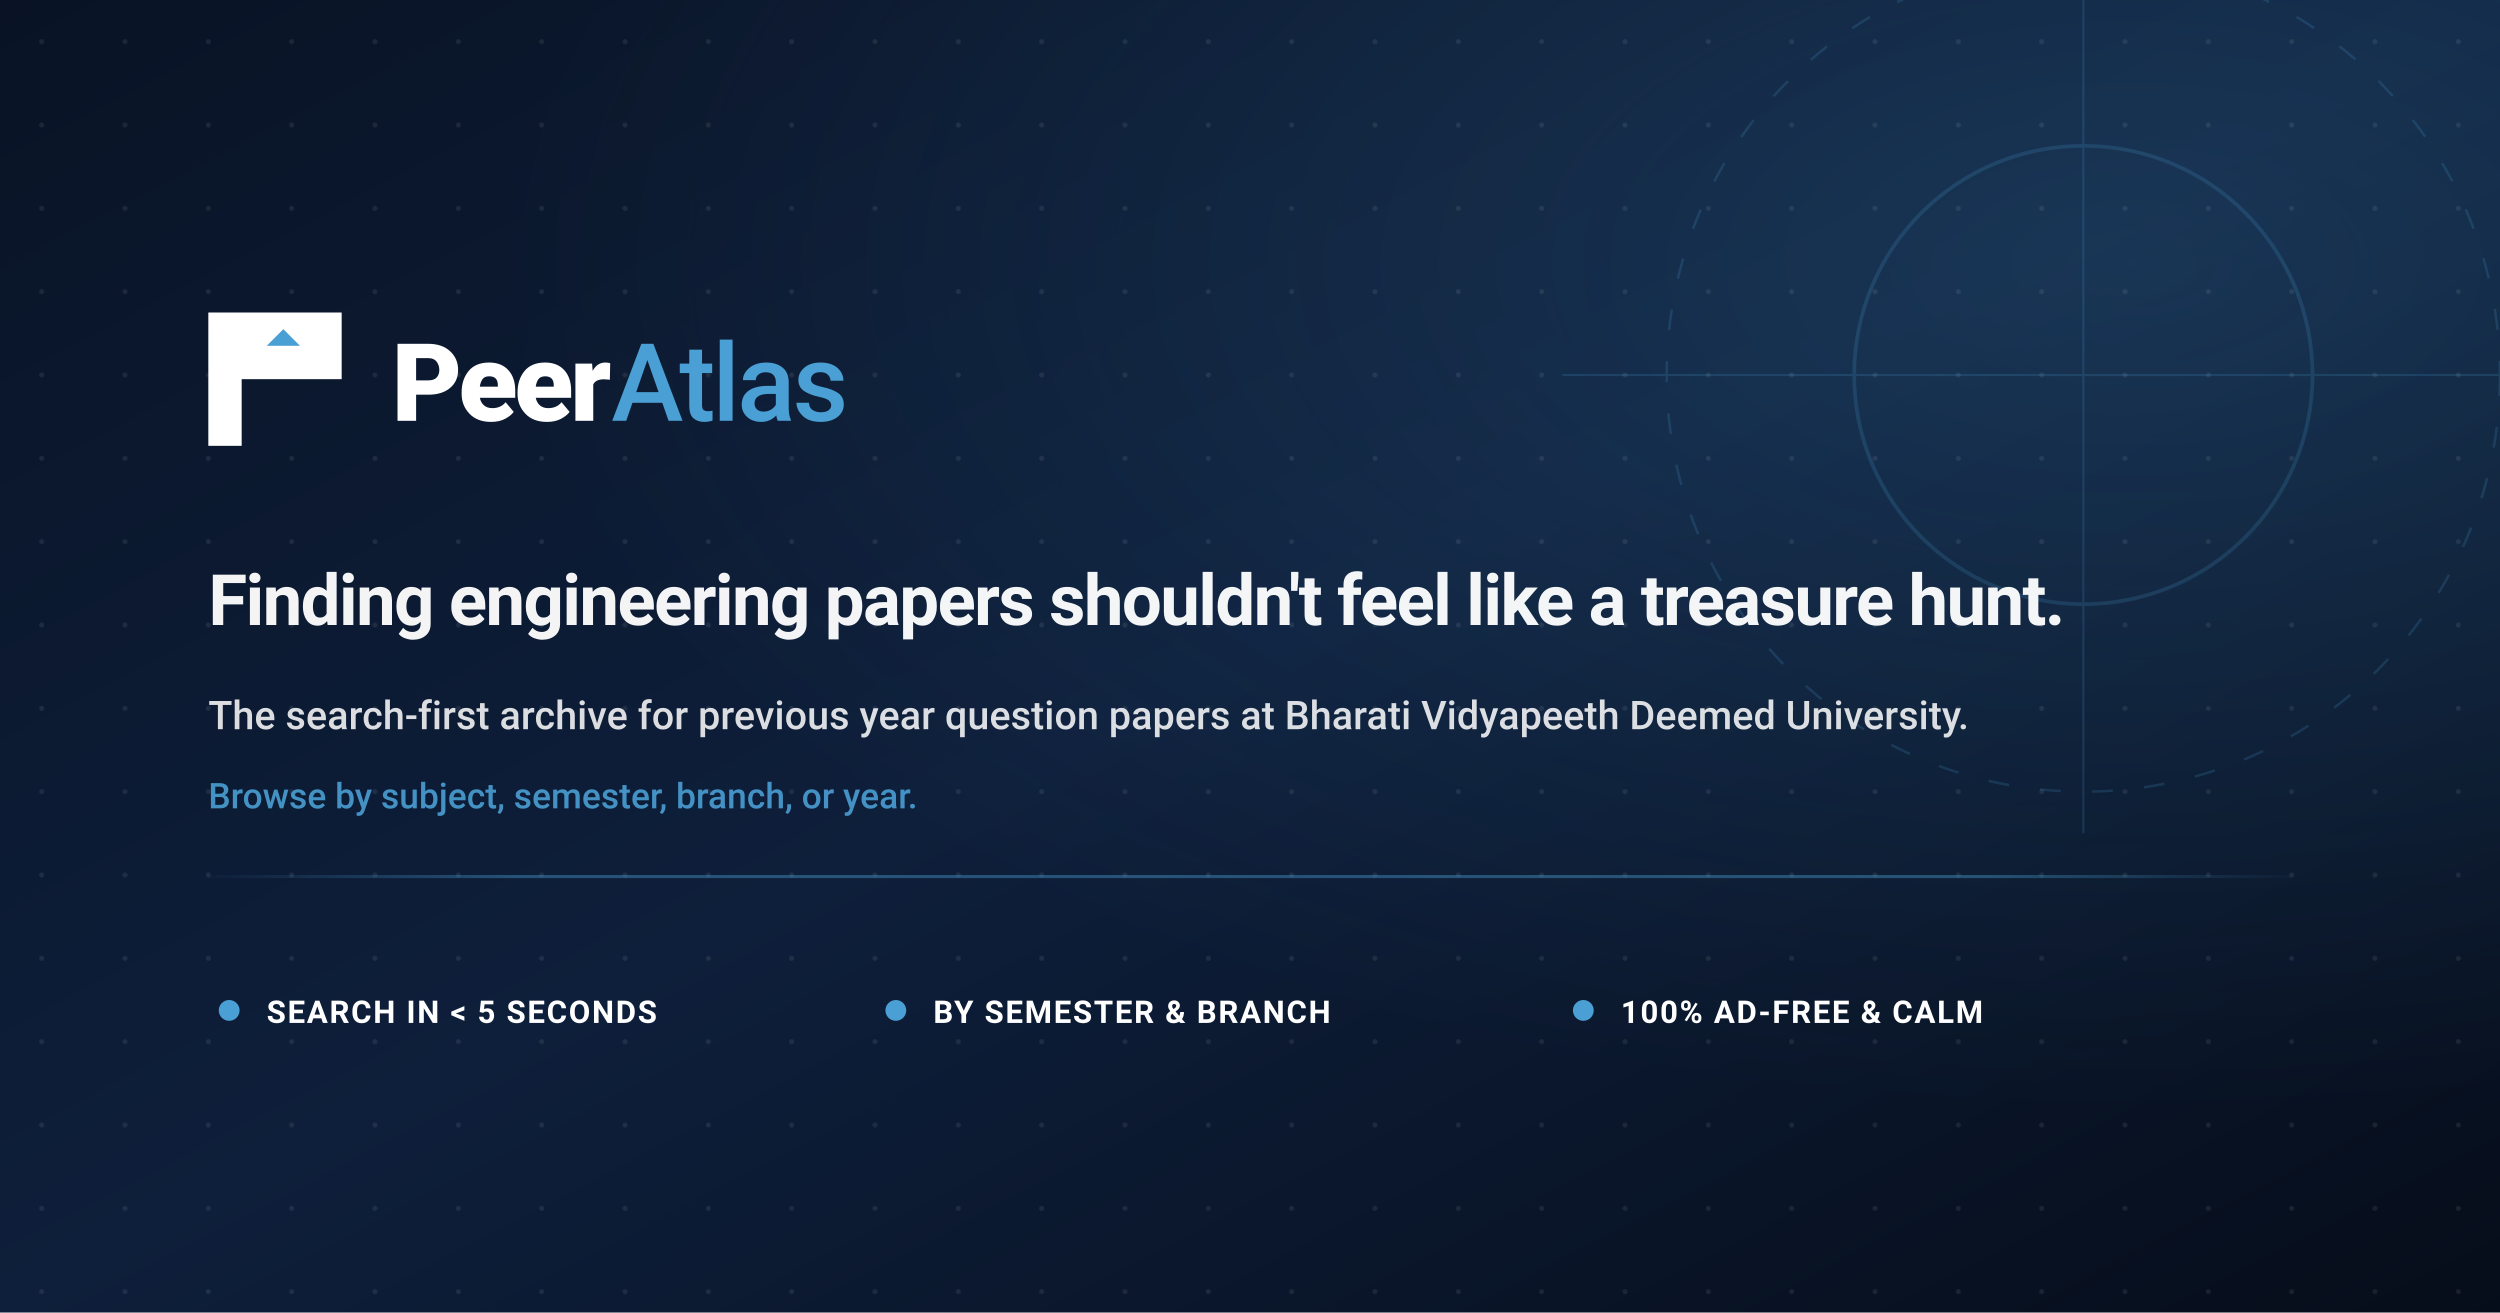
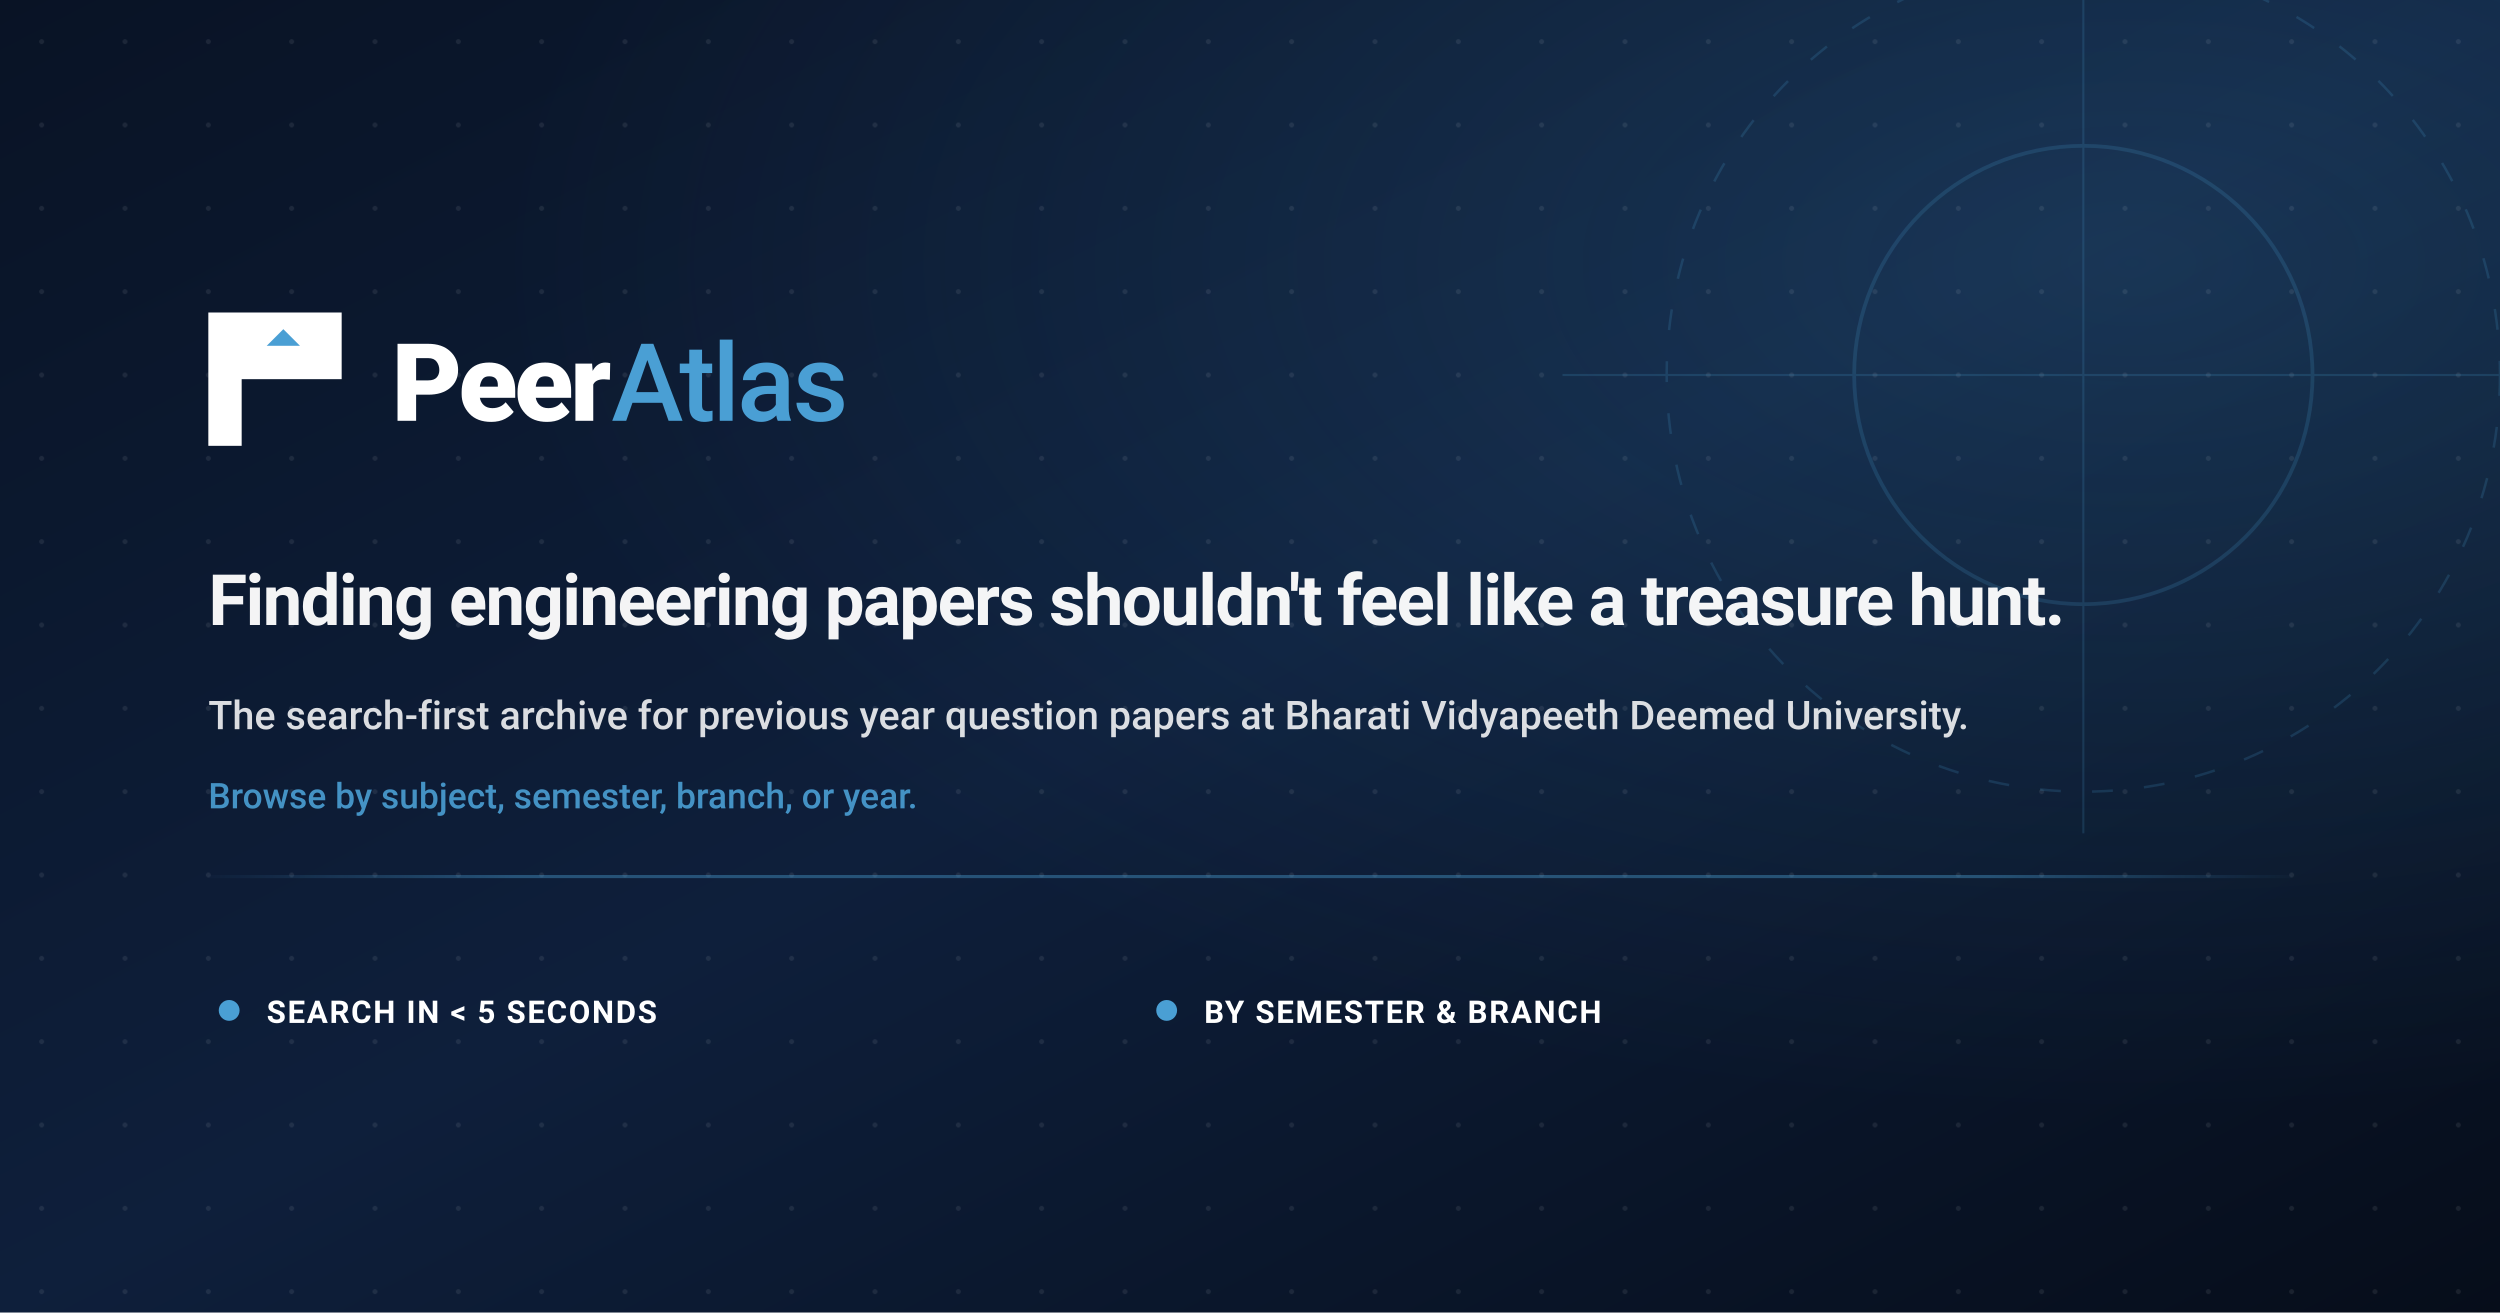
<svg xmlns="http://www.w3.org/2000/svg" viewBox="0 0 1200 630" width="1200" height="630">
  <defs>
    <linearGradient id="bg-grad" x1="0%" y1="0%" x2="100%" y2="100%">
      <stop offset="0%" stop-color="#091325" />
      <stop offset="50%" stop-color="#0e1f3b" />
      <stop offset="100%" stop-color="#060d1a" />
    </linearGradient>
    <radialGradient id="radial-glow" cx="85%" cy="20%" r="65%">
      <stop offset="0%" stop-color="#4a9fd4" stop-opacity="0.18" />
      <stop offset="100%" stop-color="#4a9fd4" stop-opacity="0" />
    </radialGradient>
    <pattern id="dot-grid" width="40" height="40" patternUnits="userSpaceOnUse">
      <circle cx="20" cy="20" r="1.2" fill="#ffffff" fill-opacity="0.08" />
    </pattern>
    <linearGradient id="divider-grad" x1="0%" y1="0%" x2="100%" y2="0%">
      <stop offset="0%" stop-color="#4a9fd4" stop-opacity="0" />
      <stop offset="15%" stop-color="#4a9fd4" stop-opacity="0.4" />
      <stop offset="85%" stop-color="#4a9fd4" stop-opacity="0.4" />
      <stop offset="100%" stop-color="#4a9fd4" stop-opacity="0" />
    </linearGradient>
  </defs>
  <rect width="1200" height="630" fill="url(#bg-grad)" />
  <rect width="1200" height="630" fill="url(#radial-glow)" />
  <rect width="1200" height="630" fill="url(#dot-grid)" />
  <g opacity="0.18" transform="translate(50, 0)">
    <circle cx="950" cy="180" r="200" fill="none" stroke="#4a9fd4" stroke-width="1.2" stroke-dasharray="10 15" />
    <circle cx="950" cy="180" r="110" fill="none" stroke="#4a9fd4" stroke-width="1.8" />
    <line x1="700" y1="180" x2="1200" y2="180" stroke="#4a9fd4" stroke-width="1" />
    <line x1="950" y1="-50" x2="950" y2="400" stroke="#4a9fd4" stroke-width="1" />
  </g>
  <g transform="translate(100, 0)">
    <g transform="translate(0, 150)">
      <path d="M0,0 H64 V32 H16 V64 H0 Z" fill="#ffffff" />
      <path d="M28,16 L36,8 L44,16 Z" fill="#4a9fd4" />
    </g>
    <text x="88" y="202" font-family="-apple-system, BlinkMacSystemFont, 'Segoe UI', Roboto, 'Helvetica Neue', Arial, sans-serif" font-size="52" font-weight="800" fill="#ffffff" letter-spacing="-1.5">
      Peer<tspan fill="#4a9fd4" font-weight="500">Atlas</tspan>
    </text>
    <text x="0" y="300" font-family="-apple-system, BlinkMacSystemFont, 'Segoe UI', Roboto, 'Helvetica Neue', Arial, sans-serif" font-size="34" font-weight="700" fill="#ffffff" letter-spacing="-0.8" opacity="0.95">
      Finding engineering papers shouldn't feel like a treasure hunt.
    </text>
    <text x="0" y="350" font-family="-apple-system, BlinkMacSystemFont, 'Segoe UI', Roboto, 'Helvetica Neue', Arial, sans-serif" font-size="19" font-weight="500" fill="#ffffff" opacity="0.85">
      The search-first archive for previous year question papers at Bharati Vidyapeeth Deemed University.
    </text>
    <text x="0" y="388" font-family="-apple-system, BlinkMacSystemFont, 'Segoe UI', Roboto, 'Helvetica Neue', Arial, sans-serif" font-size="17" font-weight="500" fill="#4a9fd4" opacity="0.9">
      Browse by subject, semester, branch, or year.
    </text>
    <rect x="0" y="420" width="1000" height="1.5" fill="url(#divider-grad)" />
    <g transform="translate(0, 475)">
      <g transform="translate(0, 0)">
        <circle cx="10" cy="10" r="5" fill="#4a9fd4" />
        <text x="28" y="16" font-family="-apple-system, BlinkMacSystemFont, 'Segoe UI', Roboto, sans-serif" font-size="15" font-weight="700" fill="#ffffff" letter-spacing="0.8">SEARCH IN &lt; 5 SECONDS</text>
      </g>
-       <g transform="translate(320, 0)">
+       <g transform="translate(450, 0)">
        <circle cx="10" cy="10" r="5" fill="#4a9fd4" />
        <text x="28" y="16" font-family="-apple-system, BlinkMacSystemFont, 'Segoe UI', Roboto, sans-serif" font-size="15" font-weight="700" fill="#ffffff" letter-spacing="0.8">BY SEMESTER &amp; BRANCH</text>
-       </g>
-       <g transform="translate(650, 0)">
-         <circle cx="10" cy="10" r="5" fill="#4a9fd4" />
-         <text x="28" y="16" font-family="-apple-system, BlinkMacSystemFont, 'Segoe UI', Roboto, sans-serif" font-size="15" font-weight="700" fill="#ffffff" letter-spacing="0.8">100% AD-FREE &amp; CALM</text>
      </g>
    </g>
  </g>
</svg>
